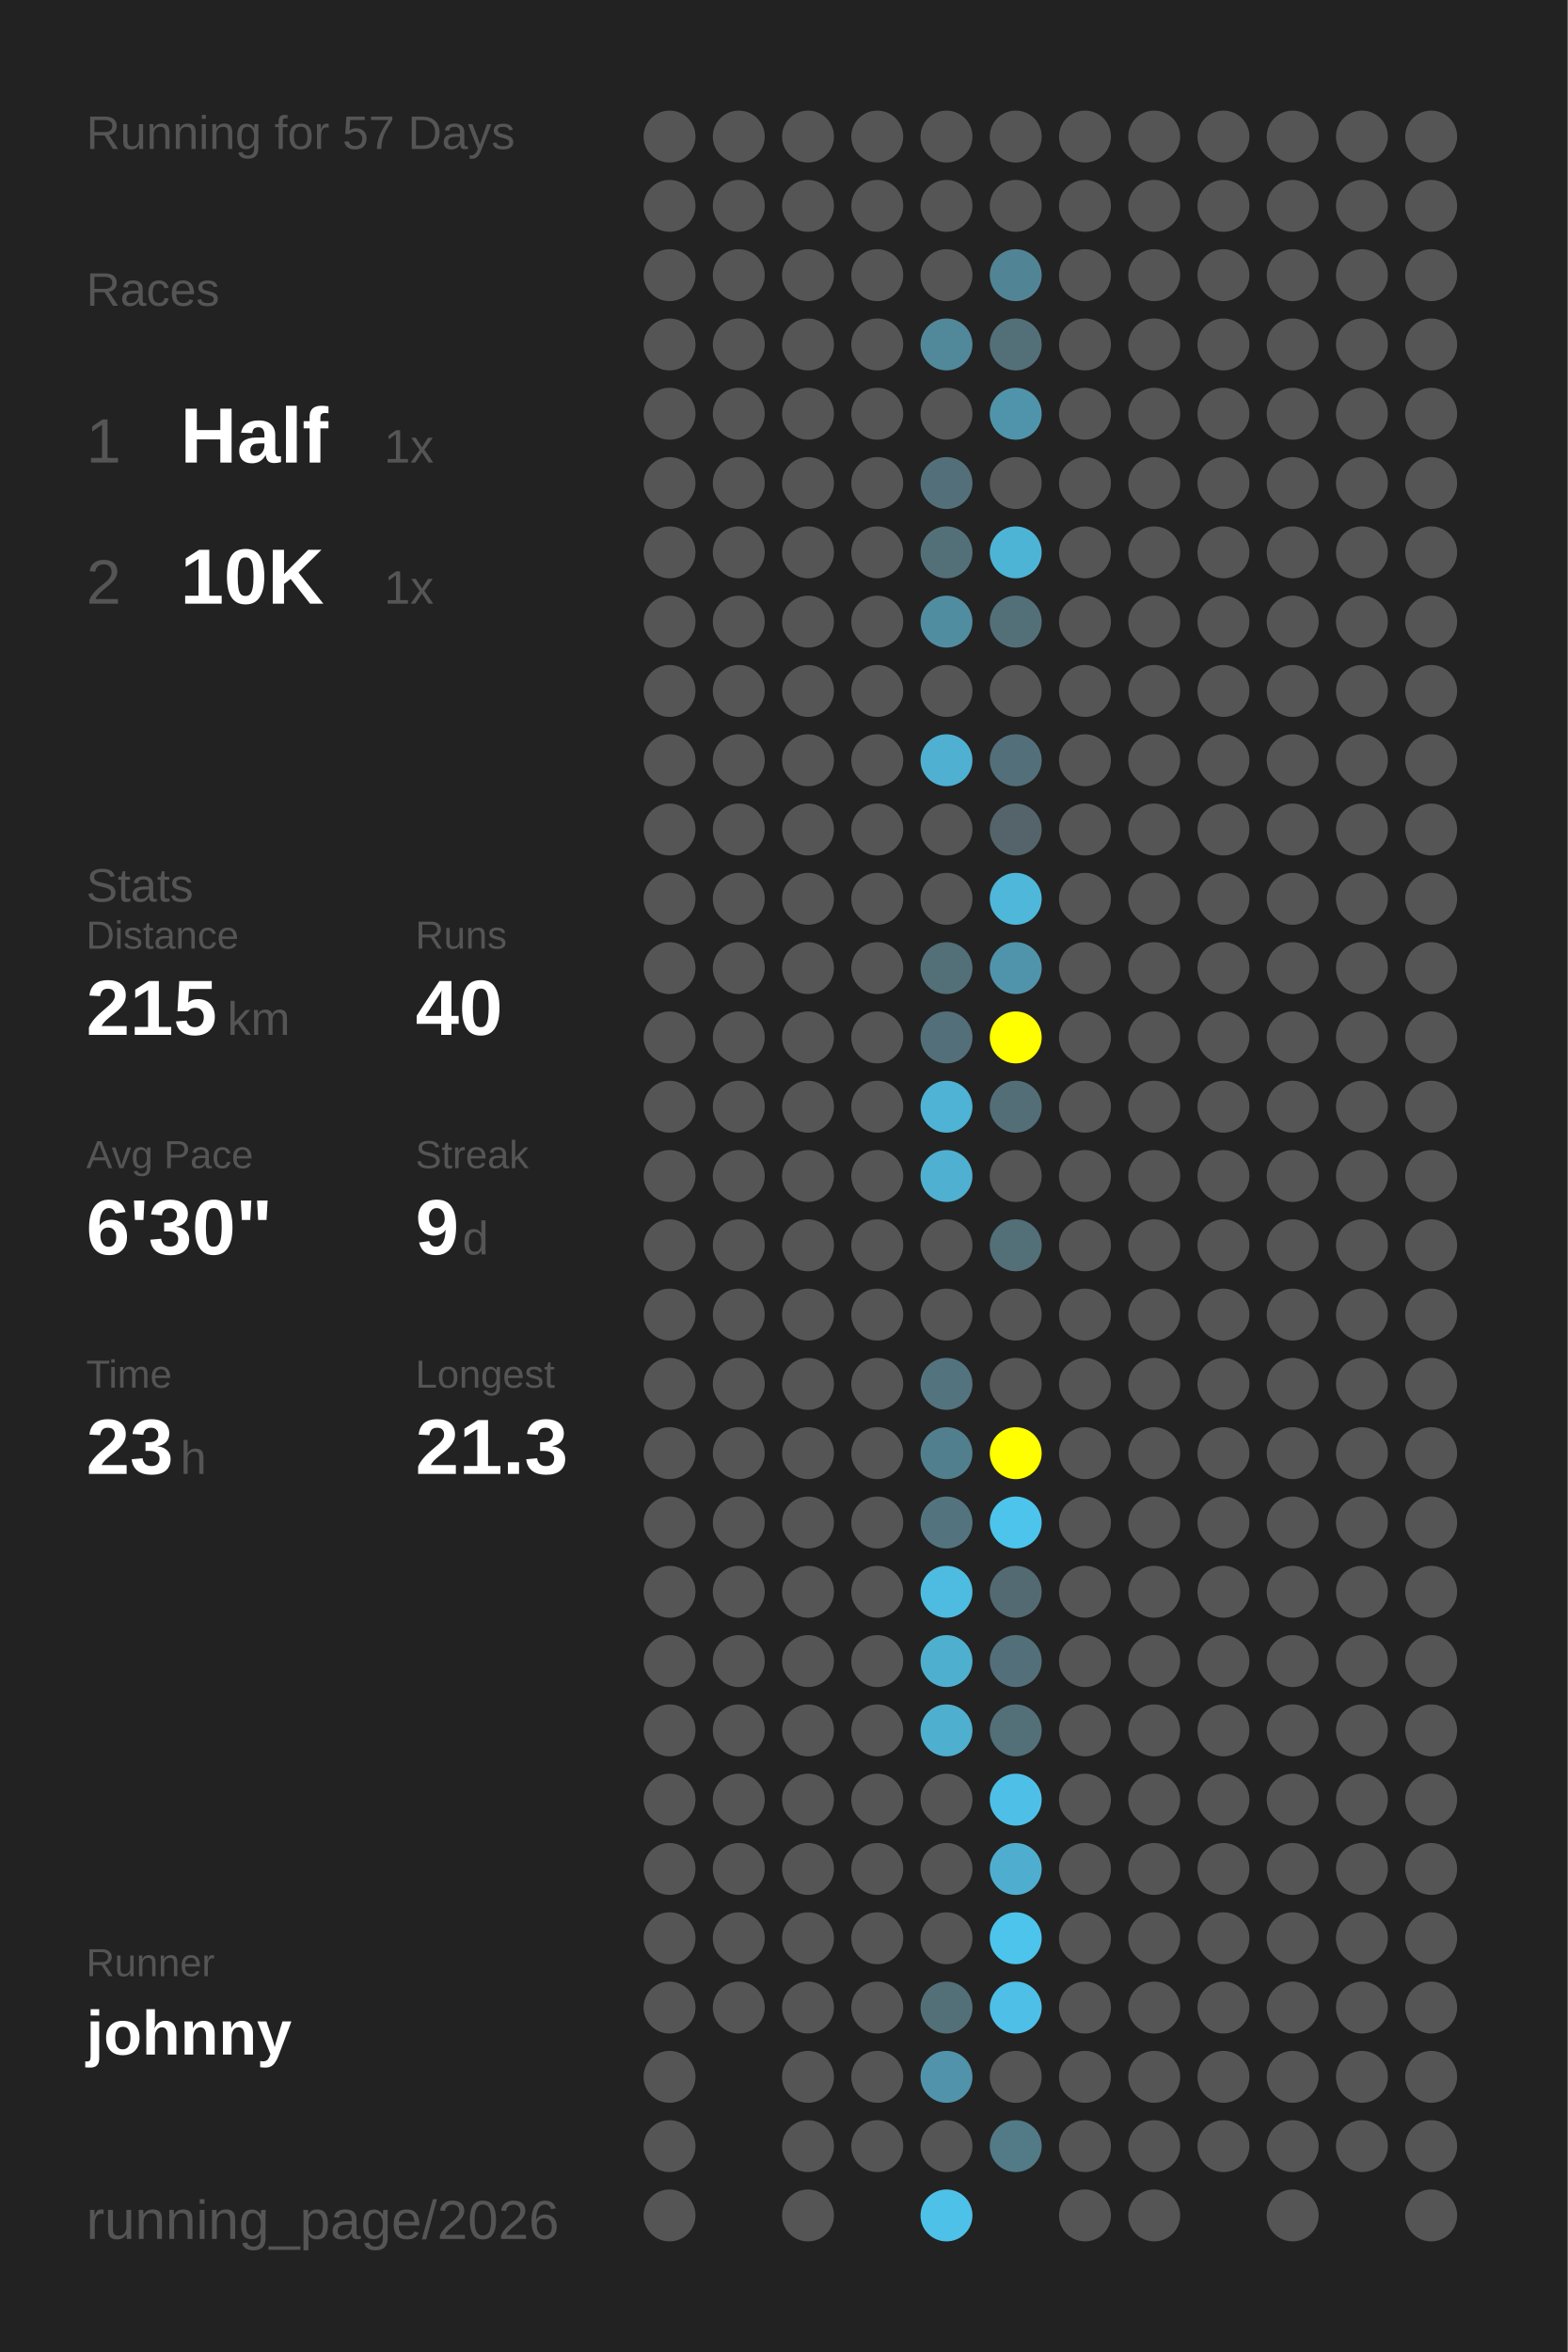
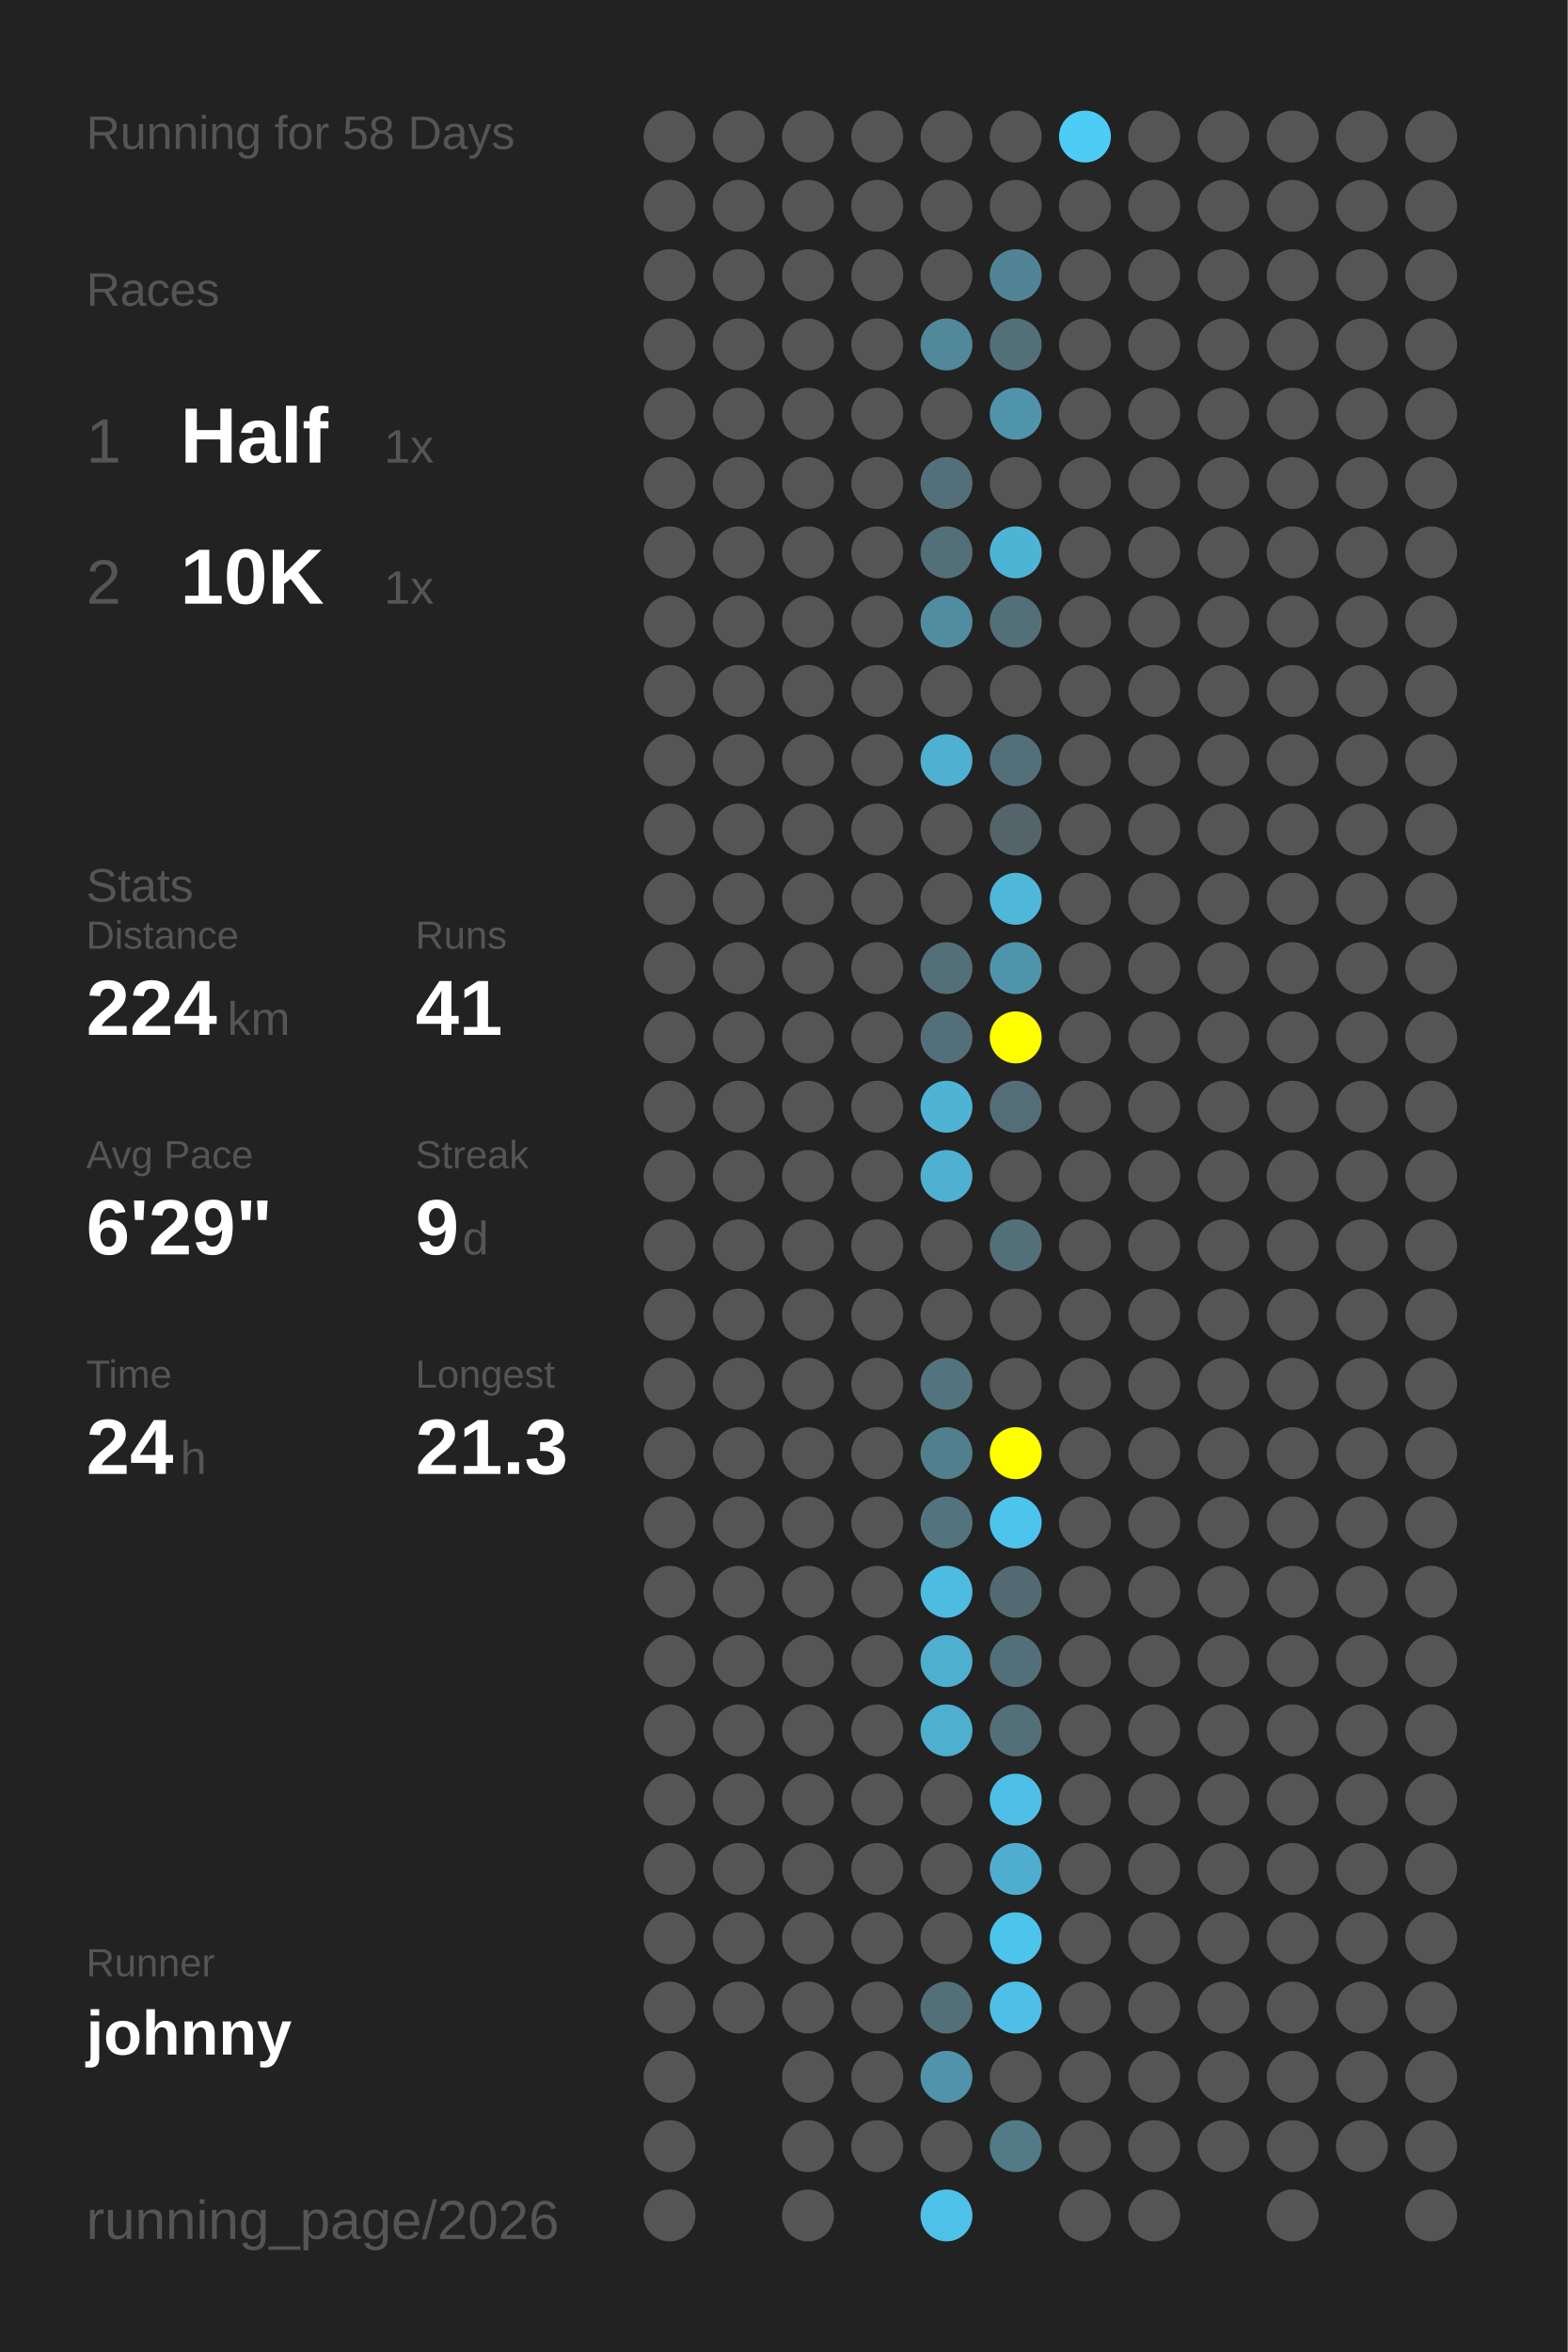
<svg xmlns="http://www.w3.org/2000/svg" baseProfile="full" height="300mm" version="1.1" viewBox="0,0,200,300" width="200mm">
  <defs />
  <rect fill="#222222" height="300" width="200" x="0" y="0" />
-   <text fill="#555555" style="font-size:6px; font-family:Arial;" x="11" y="19">Running for 57 Days</text>
+   <text fill="#555555" style="font-size:6px; font-family:Arial;" x="11" y="19">Running for 58 Days</text>
  <text fill="#555555" style="font-size:6px; font-family:Arial;" x="11" y="39">Races</text>
  <text fill="#555555" style="font-size:8px; font-family:Arial;" x="11" y="59">1</text>
  <text fill="#FFFFFF" style="font-size:10px; font-family:Arial; font-weight:bold;" x="23" y="59">Half</text>
  <text fill="#555555" style="font-size:6px; font-family:Arial;" x="49" y="59">1x</text>
  <text fill="#555555" style="font-size:8px; font-family:Arial;" x="11" y="77">2</text>
  <text fill="#FFFFFF" style="font-size:10px; font-family:Arial; font-weight:bold;" x="23" y="77">10K</text>
  <text fill="#555555" style="font-size:6px; font-family:Arial;" x="49" y="77">1x</text>
  <text fill="#555555" style="font-size:6px; font-family:Arial;" x="11" y="115">Stats</text>
  <text fill="#555555" style="font-size:5px; font-family:Arial;" x="11" y="121">Distance</text>
-   <text fill="#FFFFFF" style="font-size:10px; font-family:Arial; font-weight:bold;" x="11" y="132">215</text>
+   <text fill="#FFFFFF" style="font-size:10px; font-family:Arial; font-weight:bold;" x="11" y="132">224</text>
  <text fill="#555555" style="font-size:6px; font-family:Arial;" x="29" y="132">km</text>
  <text fill="#555555" style="font-size:5px; font-family:Arial;" x="53" y="121">Runs</text>
-   <text fill="#FFFFFF" style="font-size:10px; font-family:Arial; font-weight:bold;" x="53" y="132">40</text>
+   <text fill="#FFFFFF" style="font-size:10px; font-family:Arial; font-weight:bold;" x="53" y="132">41</text>
  <text fill="#555555" style="font-size:5px; font-family:Arial;" x="11" y="149">Avg Pace</text>
-   <text fill="#FFFFFF" style="font-size:10px; font-family:Arial; font-weight:bold;" x="11" y="160">6'30"</text>
+   <text fill="#FFFFFF" style="font-size:10px; font-family:Arial; font-weight:bold;" x="11" y="160">6'29"</text>
  <text fill="#555555" style="font-size:5px; font-family:Arial;" x="53" y="149">Streak</text>
  <text fill="#FFFFFF" style="font-size:10px; font-family:Arial; font-weight:bold;" x="53" y="160">9</text>
  <text fill="#555555" style="font-size:6px; font-family:Arial;" x="59" y="160">d</text>
  <text fill="#555555" style="font-size:5px; font-family:Arial;" x="11" y="177">Time</text>
-   <text fill="#FFFFFF" style="font-size:10px; font-family:Arial; font-weight:bold;" x="11" y="188">23</text>
+   <text fill="#FFFFFF" style="font-size:10px; font-family:Arial; font-weight:bold;" x="11" y="188">24</text>
  <text fill="#555555" style="font-size:6px; font-family:Arial;" x="23" y="188">h</text>
  <text fill="#555555" style="font-size:5px; font-family:Arial;" x="53" y="177">Longest</text>
  <text fill="#FFFFFF" style="font-size:10px; font-family:Arial; font-weight:bold;" x="53" y="188">21.3</text>
  <text fill="#555555" style="font-size:5px; font-family:Arial;" x="11" y="252.065">Runner</text>
  <text fill="#FFFFFF" style="font-size:8px; font-family:Arial; font-weight:bold;" x="11" y="262.065">johnny</text>
  <text fill="#555555" style="font-size:7px; font-family:Arial;" x="11" y="285.581">running_page/2026</text>
  <circle cx="85.417" cy="17.419" fill="#555555" r="3.312" />
  <circle cx="85.417" cy="26.258" fill="#555555" r="3.312" />
  <circle cx="85.417" cy="35.097" fill="#555555" r="3.312" />
  <circle cx="85.417" cy="43.935" fill="#555555" r="3.312" />
  <circle cx="85.417" cy="52.774" fill="#555555" r="3.312" />
  <circle cx="85.417" cy="61.613" fill="#555555" r="3.312" />
  <circle cx="85.417" cy="70.452" fill="#555555" r="3.312" />
  <circle cx="85.417" cy="79.29" fill="#555555" r="3.312" />
  <circle cx="85.417" cy="88.129" fill="#555555" r="3.312" />
  <circle cx="85.417" cy="96.968" fill="#555555" r="3.312" />
  <circle cx="85.417" cy="105.806" fill="#555555" r="3.312" />
  <circle cx="85.417" cy="114.645" fill="#555555" r="3.312" />
  <circle cx="85.417" cy="123.484" fill="#555555" r="3.312" />
  <circle cx="85.417" cy="132.323" fill="#555555" r="3.312" />
  <circle cx="85.417" cy="141.161" fill="#555555" r="3.312" />
  <circle cx="85.417" cy="150" fill="#555555" r="3.312" />
  <circle cx="85.417" cy="158.839" fill="#555555" r="3.312" />
  <circle cx="85.417" cy="167.677" fill="#555555" r="3.312" />
  <circle cx="85.417" cy="176.516" fill="#555555" r="3.312" />
  <circle cx="85.417" cy="185.355" fill="#555555" r="3.312" />
  <circle cx="85.417" cy="194.194" fill="#555555" r="3.312" />
  <circle cx="85.417" cy="203.032" fill="#555555" r="3.312" />
  <circle cx="85.417" cy="211.871" fill="#555555" r="3.312" />
  <circle cx="85.417" cy="220.71" fill="#555555" r="3.312" />
  <circle cx="85.417" cy="229.548" fill="#555555" r="3.312" />
  <circle cx="85.417" cy="238.387" fill="#555555" r="3.312" />
  <circle cx="85.417" cy="247.226" fill="#555555" r="3.312" />
  <circle cx="85.417" cy="256.065" fill="#555555" r="3.312" />
  <circle cx="85.417" cy="264.903" fill="#555555" r="3.312" />
  <circle cx="85.417" cy="273.742" fill="#555555" r="3.312" />
  <circle cx="85.417" cy="282.581" fill="#555555" r="3.312" />
  <circle cx="94.25" cy="17.419" fill="#555555" r="3.312" />
  <circle cx="94.25" cy="26.258" fill="#555555" r="3.312" />
  <circle cx="94.25" cy="35.097" fill="#555555" r="3.312" />
  <circle cx="94.25" cy="43.935" fill="#555555" r="3.312" />
  <circle cx="94.25" cy="52.774" fill="#555555" r="3.312" />
  <circle cx="94.25" cy="61.613" fill="#555555" r="3.312" />
  <circle cx="94.25" cy="70.452" fill="#555555" r="3.312" />
  <circle cx="94.25" cy="79.29" fill="#555555" r="3.312" />
  <circle cx="94.25" cy="88.129" fill="#555555" r="3.312" />
  <circle cx="94.25" cy="96.968" fill="#555555" r="3.312" />
  <circle cx="94.25" cy="105.806" fill="#555555" r="3.312" />
  <circle cx="94.25" cy="114.645" fill="#555555" r="3.312" />
  <circle cx="94.25" cy="123.484" fill="#555555" r="3.312" />
  <circle cx="94.25" cy="132.323" fill="#555555" r="3.312" />
  <circle cx="94.25" cy="141.161" fill="#555555" r="3.312" />
  <circle cx="94.25" cy="150" fill="#555555" r="3.312" />
  <circle cx="94.25" cy="158.839" fill="#555555" r="3.312" />
  <circle cx="94.25" cy="167.677" fill="#555555" r="3.312" />
  <circle cx="94.25" cy="176.516" fill="#555555" r="3.312" />
  <circle cx="94.25" cy="185.355" fill="#555555" r="3.312" />
  <circle cx="94.25" cy="194.194" fill="#555555" r="3.312" />
  <circle cx="94.25" cy="203.032" fill="#555555" r="3.312" />
  <circle cx="94.25" cy="211.871" fill="#555555" r="3.312" />
  <circle cx="94.25" cy="220.71" fill="#555555" r="3.312" />
  <circle cx="94.25" cy="229.548" fill="#555555" r="3.312" />
  <circle cx="94.25" cy="238.387" fill="#555555" r="3.312" />
  <circle cx="94.25" cy="247.226" fill="#555555" r="3.312" />
  <circle cx="94.25" cy="256.065" fill="#555555" r="3.312" />
  <circle cx="103.083" cy="17.419" fill="#555555" r="3.312" />
  <circle cx="103.083" cy="26.258" fill="#555555" r="3.312" />
  <circle cx="103.083" cy="35.097" fill="#555555" r="3.312" />
  <circle cx="103.083" cy="43.935" fill="#555555" r="3.312" />
  <circle cx="103.083" cy="52.774" fill="#555555" r="3.312" />
  <circle cx="103.083" cy="61.613" fill="#555555" r="3.312" />
  <circle cx="103.083" cy="70.452" fill="#555555" r="3.312" />
  <circle cx="103.083" cy="79.29" fill="#555555" r="3.312" />
  <circle cx="103.083" cy="88.129" fill="#555555" r="3.312" />
  <circle cx="103.083" cy="96.968" fill="#555555" r="3.312" />
  <circle cx="103.083" cy="105.806" fill="#555555" r="3.312" />
  <circle cx="103.083" cy="114.645" fill="#555555" r="3.312" />
  <circle cx="103.083" cy="123.484" fill="#555555" r="3.312" />
  <circle cx="103.083" cy="132.323" fill="#555555" r="3.312" />
  <circle cx="103.083" cy="141.161" fill="#555555" r="3.312" />
  <circle cx="103.083" cy="150" fill="#555555" r="3.312" />
  <circle cx="103.083" cy="158.839" fill="#555555" r="3.312" />
  <circle cx="103.083" cy="167.677" fill="#555555" r="3.312" />
  <circle cx="103.083" cy="176.516" fill="#555555" r="3.312" />
  <circle cx="103.083" cy="185.355" fill="#555555" r="3.312" />
  <circle cx="103.083" cy="194.194" fill="#555555" r="3.312" />
  <circle cx="103.083" cy="203.032" fill="#555555" r="3.312" />
  <circle cx="103.083" cy="211.871" fill="#555555" r="3.312" />
  <circle cx="103.083" cy="220.71" fill="#555555" r="3.312" />
  <circle cx="103.083" cy="229.548" fill="#555555" r="3.312" />
  <circle cx="103.083" cy="238.387" fill="#555555" r="3.312" />
  <circle cx="103.083" cy="247.226" fill="#555555" r="3.312" />
  <circle cx="103.083" cy="256.065" fill="#555555" r="3.312" />
  <circle cx="103.083" cy="264.903" fill="#555555" r="3.312" />
  <circle cx="103.083" cy="273.742" fill="#555555" r="3.312" />
  <circle cx="103.083" cy="282.581" fill="#555555" r="3.312" />
  <circle cx="111.917" cy="17.419" fill="#555555" r="3.312" />
  <circle cx="111.917" cy="26.258" fill="#555555" r="3.312" />
  <circle cx="111.917" cy="35.097" fill="#555555" r="3.312" />
  <circle cx="111.917" cy="43.935" fill="#555555" r="3.312" />
  <circle cx="111.917" cy="52.774" fill="#555555" r="3.312" />
  <circle cx="111.917" cy="61.613" fill="#555555" r="3.312" />
  <circle cx="111.917" cy="70.452" fill="#555555" r="3.312" />
  <circle cx="111.917" cy="79.29" fill="#555555" r="3.312" />
  <circle cx="111.917" cy="88.129" fill="#555555" r="3.312" />
  <circle cx="111.917" cy="96.968" fill="#555555" r="3.312" />
  <circle cx="111.917" cy="105.806" fill="#555555" r="3.312" />
  <circle cx="111.917" cy="114.645" fill="#555555" r="3.312" />
  <circle cx="111.917" cy="123.484" fill="#555555" r="3.312" />
  <circle cx="111.917" cy="132.323" fill="#555555" r="3.312" />
  <circle cx="111.917" cy="141.161" fill="#555555" r="3.312" />
  <circle cx="111.917" cy="150" fill="#555555" r="3.312" />
  <circle cx="111.917" cy="158.839" fill="#555555" r="3.312" />
  <circle cx="111.917" cy="167.677" fill="#555555" r="3.312" />
  <circle cx="111.917" cy="176.516" fill="#555555" r="3.312" />
  <circle cx="111.917" cy="185.355" fill="#555555" r="3.312" />
  <circle cx="111.917" cy="194.194" fill="#555555" r="3.312" />
  <circle cx="111.917" cy="203.032" fill="#555555" r="3.312" />
  <circle cx="111.917" cy="211.871" fill="#555555" r="3.312" />
  <circle cx="111.917" cy="220.71" fill="#555555" r="3.312" />
  <circle cx="111.917" cy="229.548" fill="#555555" r="3.312" />
  <circle cx="111.917" cy="238.387" fill="#555555" r="3.312" />
  <circle cx="111.917" cy="247.226" fill="#555555" r="3.312" />
  <circle cx="111.917" cy="256.065" fill="#555555" r="3.312" />
  <circle cx="111.917" cy="264.903" fill="#555555" r="3.312" />
  <circle cx="111.917" cy="273.742" fill="#555555" r="3.312" />
  <circle cx="120.75" cy="17.419" fill="#555555" r="3.312" />
  <circle cx="120.75" cy="26.258" fill="#555555" r="3.312" />
  <circle cx="120.75" cy="35.097" fill="#555555" r="3.312" />
  <circle cx="120.75" cy="43.935" fill="#51889a" r="3.312" />
  <circle cx="120.75" cy="52.774" fill="#555555" r="3.312" />
  <circle cx="120.75" cy="61.613" fill="#53707a" r="3.312" />
  <circle cx="120.75" cy="70.452" fill="#537079" r="3.312" />
  <circle cx="120.75" cy="79.29" fill="#518da1" r="3.312" />
  <circle cx="120.75" cy="88.129" fill="#555555" r="3.312" />
  <circle cx="120.75" cy="96.968" fill="#4fb0d2" r="3.312" />
  <circle cx="120.75" cy="105.806" fill="#555555" r="3.312" />
  <circle cx="120.75" cy="114.645" fill="#555555" r="3.312" />
  <circle cx="120.75" cy="123.484" fill="#536f78" r="3.312" />
  <circle cx="120.75" cy="132.323" fill="#536f79" r="3.312" />
  <circle cx="120.75" cy="141.161" fill="#4eb3d5" r="3.312" />
  <circle cx="120.75" cy="150" fill="#4fb0d1" r="3.312" />
  <circle cx="120.75" cy="158.839" fill="#555555" r="3.312" />
  <circle cx="120.75" cy="167.677" fill="#555555" r="3.312" />
  <circle cx="120.75" cy="176.516" fill="#53737e" r="3.312" />
  <circle cx="120.75" cy="185.355" fill="#527f8e" r="3.312" />
  <circle cx="120.75" cy="194.194" fill="#53747f" r="3.312" />
  <circle cx="120.75" cy="203.032" fill="#4ebbe0" r="3.312" />
  <circle cx="120.75" cy="211.871" fill="#4fafcf" r="3.312" />
  <circle cx="120.75" cy="220.71" fill="#4fafcf" r="3.312" />
  <circle cx="120.75" cy="229.548" fill="#555555" r="3.312" />
  <circle cx="120.75" cy="238.387" fill="#555555" r="3.312" />
  <circle cx="120.75" cy="247.226" fill="#555555" r="3.312" />
  <circle cx="120.75" cy="256.065" fill="#537079" r="3.312" />
  <circle cx="120.75" cy="264.903" fill="#5093aa" r="3.312" />
  <circle cx="120.75" cy="273.742" fill="#555555" r="3.312" />
  <circle cx="120.75" cy="282.581" fill="#4ec1e8" r="3.312" />
  <circle cx="129.583" cy="17.419" fill="#555555" r="3.312" />
  <circle cx="129.583" cy="26.258" fill="#555555" r="3.312" />
  <circle cx="129.583" cy="35.097" fill="#518596" r="3.312" />
  <circle cx="129.583" cy="43.935" fill="#537079" r="3.312" />
  <circle cx="129.583" cy="52.774" fill="#5094ab" r="3.312" />
  <circle cx="129.583" cy="61.613" fill="#555555" r="3.312" />
  <circle cx="129.583" cy="70.452" fill="#4eb4d6" r="3.312" />
  <circle cx="129.583" cy="79.29" fill="#537079" r="3.312" />
  <circle cx="129.583" cy="88.129" fill="#555555" r="3.312" />
  <circle cx="129.583" cy="96.968" fill="#53707a" r="3.312" />
  <circle cx="129.583" cy="105.806" fill="#54646a" r="3.312" />
  <circle cx="129.583" cy="114.645" fill="#4eb7da" r="3.312" />
  <circle cx="129.583" cy="123.484" fill="#5094ab" r="3.312" />
  <circle cx="129.583" cy="132.323" fill="#FFFF00" r="3.312" />
  <circle cx="129.583" cy="141.161" fill="#536e77" r="3.312" />
  <circle cx="129.583" cy="150" fill="#555555" r="3.312" />
  <circle cx="129.583" cy="158.839" fill="#536f78" r="3.312" />
  <circle cx="129.583" cy="167.677" fill="#555555" r="3.312" />
  <circle cx="129.583" cy="176.516" fill="#555555" r="3.312" />
  <circle cx="129.583" cy="185.355" fill="#FFFF00" r="3.312" />
  <circle cx="129.583" cy="194.194" fill="#4dc4ec" r="3.312" />
  <circle cx="129.583" cy="203.032" fill="#536a72" r="3.312" />
  <circle cx="129.583" cy="211.871" fill="#536f79" r="3.312" />
  <circle cx="129.583" cy="220.71" fill="#536f78" r="3.312" />
  <circle cx="129.583" cy="229.548" fill="#4ec0e7" r="3.312" />
  <circle cx="129.583" cy="238.387" fill="#4faecf" r="3.312" />
  <circle cx="129.583" cy="247.226" fill="#4dc4ec" r="3.312" />
  <circle cx="129.583" cy="256.065" fill="#4ebfe6" r="3.312" />
  <circle cx="129.583" cy="264.903" fill="#555555" r="3.312" />
  <circle cx="129.583" cy="273.742" fill="#527a87" r="3.312" />
-   <circle cx="138.417" cy="17.419" fill="#555555" r="3.312" />
+   <circle cx="138.417" cy="17.419" fill="#4dccf6" r="3.312" />
  <circle cx="138.417" cy="26.258" fill="#555555" r="3.312" />
  <circle cx="138.417" cy="35.097" fill="#555555" r="3.312" />
  <circle cx="138.417" cy="43.935" fill="#555555" r="3.312" />
  <circle cx="138.417" cy="52.774" fill="#555555" r="3.312" />
  <circle cx="138.417" cy="61.613" fill="#555555" r="3.312" />
  <circle cx="138.417" cy="70.452" fill="#555555" r="3.312" />
  <circle cx="138.417" cy="79.29" fill="#555555" r="3.312" />
  <circle cx="138.417" cy="88.129" fill="#555555" r="3.312" />
  <circle cx="138.417" cy="96.968" fill="#555555" r="3.312" />
  <circle cx="138.417" cy="105.806" fill="#555555" r="3.312" />
  <circle cx="138.417" cy="114.645" fill="#555555" r="3.312" />
  <circle cx="138.417" cy="123.484" fill="#555555" r="3.312" />
  <circle cx="138.417" cy="132.323" fill="#555555" r="3.312" />
  <circle cx="138.417" cy="141.161" fill="#555555" r="3.312" />
  <circle cx="138.417" cy="150" fill="#555555" r="3.312" />
  <circle cx="138.417" cy="158.839" fill="#555555" r="3.312" />
  <circle cx="138.417" cy="167.677" fill="#555555" r="3.312" />
  <circle cx="138.417" cy="176.516" fill="#555555" r="3.312" />
  <circle cx="138.417" cy="185.355" fill="#555555" r="3.312" />
  <circle cx="138.417" cy="194.194" fill="#555555" r="3.312" />
  <circle cx="138.417" cy="203.032" fill="#555555" r="3.312" />
  <circle cx="138.417" cy="211.871" fill="#555555" r="3.312" />
  <circle cx="138.417" cy="220.71" fill="#555555" r="3.312" />
  <circle cx="138.417" cy="229.548" fill="#555555" r="3.312" />
  <circle cx="138.417" cy="238.387" fill="#555555" r="3.312" />
  <circle cx="138.417" cy="247.226" fill="#555555" r="3.312" />
  <circle cx="138.417" cy="256.065" fill="#555555" r="3.312" />
  <circle cx="138.417" cy="264.903" fill="#555555" r="3.312" />
  <circle cx="138.417" cy="273.742" fill="#555555" r="3.312" />
  <circle cx="138.417" cy="282.581" fill="#555555" r="3.312" />
  <circle cx="147.25" cy="17.419" fill="#555555" r="3.312" />
  <circle cx="147.25" cy="26.258" fill="#555555" r="3.312" />
  <circle cx="147.25" cy="35.097" fill="#555555" r="3.312" />
  <circle cx="147.25" cy="43.935" fill="#555555" r="3.312" />
  <circle cx="147.25" cy="52.774" fill="#555555" r="3.312" />
  <circle cx="147.25" cy="61.613" fill="#555555" r="3.312" />
  <circle cx="147.25" cy="70.452" fill="#555555" r="3.312" />
  <circle cx="147.25" cy="79.29" fill="#555555" r="3.312" />
  <circle cx="147.25" cy="88.129" fill="#555555" r="3.312" />
  <circle cx="147.25" cy="96.968" fill="#555555" r="3.312" />
  <circle cx="147.25" cy="105.806" fill="#555555" r="3.312" />
  <circle cx="147.25" cy="114.645" fill="#555555" r="3.312" />
  <circle cx="147.25" cy="123.484" fill="#555555" r="3.312" />
  <circle cx="147.25" cy="132.323" fill="#555555" r="3.312" />
  <circle cx="147.25" cy="141.161" fill="#555555" r="3.312" />
  <circle cx="147.25" cy="150" fill="#555555" r="3.312" />
  <circle cx="147.25" cy="158.839" fill="#555555" r="3.312" />
  <circle cx="147.25" cy="167.677" fill="#555555" r="3.312" />
  <circle cx="147.25" cy="176.516" fill="#555555" r="3.312" />
  <circle cx="147.25" cy="185.355" fill="#555555" r="3.312" />
  <circle cx="147.25" cy="194.194" fill="#555555" r="3.312" />
  <circle cx="147.25" cy="203.032" fill="#555555" r="3.312" />
  <circle cx="147.25" cy="211.871" fill="#555555" r="3.312" />
  <circle cx="147.25" cy="220.71" fill="#555555" r="3.312" />
  <circle cx="147.25" cy="229.548" fill="#555555" r="3.312" />
  <circle cx="147.25" cy="238.387" fill="#555555" r="3.312" />
  <circle cx="147.25" cy="247.226" fill="#555555" r="3.312" />
  <circle cx="147.25" cy="256.065" fill="#555555" r="3.312" />
  <circle cx="147.25" cy="264.903" fill="#555555" r="3.312" />
  <circle cx="147.25" cy="273.742" fill="#555555" r="3.312" />
  <circle cx="147.25" cy="282.581" fill="#555555" r="3.312" />
  <circle cx="156.083" cy="17.419" fill="#555555" r="3.312" />
  <circle cx="156.083" cy="26.258" fill="#555555" r="3.312" />
  <circle cx="156.083" cy="35.097" fill="#555555" r="3.312" />
  <circle cx="156.083" cy="43.935" fill="#555555" r="3.312" />
  <circle cx="156.083" cy="52.774" fill="#555555" r="3.312" />
  <circle cx="156.083" cy="61.613" fill="#555555" r="3.312" />
  <circle cx="156.083" cy="70.452" fill="#555555" r="3.312" />
  <circle cx="156.083" cy="79.29" fill="#555555" r="3.312" />
  <circle cx="156.083" cy="88.129" fill="#555555" r="3.312" />
  <circle cx="156.083" cy="96.968" fill="#555555" r="3.312" />
  <circle cx="156.083" cy="105.806" fill="#555555" r="3.312" />
  <circle cx="156.083" cy="114.645" fill="#555555" r="3.312" />
  <circle cx="156.083" cy="123.484" fill="#555555" r="3.312" />
  <circle cx="156.083" cy="132.323" fill="#555555" r="3.312" />
  <circle cx="156.083" cy="141.161" fill="#555555" r="3.312" />
  <circle cx="156.083" cy="150" fill="#555555" r="3.312" />
  <circle cx="156.083" cy="158.839" fill="#555555" r="3.312" />
  <circle cx="156.083" cy="167.677" fill="#555555" r="3.312" />
  <circle cx="156.083" cy="176.516" fill="#555555" r="3.312" />
  <circle cx="156.083" cy="185.355" fill="#555555" r="3.312" />
  <circle cx="156.083" cy="194.194" fill="#555555" r="3.312" />
  <circle cx="156.083" cy="203.032" fill="#555555" r="3.312" />
  <circle cx="156.083" cy="211.871" fill="#555555" r="3.312" />
  <circle cx="156.083" cy="220.71" fill="#555555" r="3.312" />
  <circle cx="156.083" cy="229.548" fill="#555555" r="3.312" />
  <circle cx="156.083" cy="238.387" fill="#555555" r="3.312" />
  <circle cx="156.083" cy="247.226" fill="#555555" r="3.312" />
  <circle cx="156.083" cy="256.065" fill="#555555" r="3.312" />
  <circle cx="156.083" cy="264.903" fill="#555555" r="3.312" />
  <circle cx="156.083" cy="273.742" fill="#555555" r="3.312" />
  <circle cx="164.917" cy="17.419" fill="#555555" r="3.312" />
  <circle cx="164.917" cy="26.258" fill="#555555" r="3.312" />
  <circle cx="164.917" cy="35.097" fill="#555555" r="3.312" />
  <circle cx="164.917" cy="43.935" fill="#555555" r="3.312" />
  <circle cx="164.917" cy="52.774" fill="#555555" r="3.312" />
  <circle cx="164.917" cy="61.613" fill="#555555" r="3.312" />
  <circle cx="164.917" cy="70.452" fill="#555555" r="3.312" />
  <circle cx="164.917" cy="79.29" fill="#555555" r="3.312" />
  <circle cx="164.917" cy="88.129" fill="#555555" r="3.312" />
  <circle cx="164.917" cy="96.968" fill="#555555" r="3.312" />
  <circle cx="164.917" cy="105.806" fill="#555555" r="3.312" />
  <circle cx="164.917" cy="114.645" fill="#555555" r="3.312" />
  <circle cx="164.917" cy="123.484" fill="#555555" r="3.312" />
  <circle cx="164.917" cy="132.323" fill="#555555" r="3.312" />
  <circle cx="164.917" cy="141.161" fill="#555555" r="3.312" />
  <circle cx="164.917" cy="150" fill="#555555" r="3.312" />
  <circle cx="164.917" cy="158.839" fill="#555555" r="3.312" />
  <circle cx="164.917" cy="167.677" fill="#555555" r="3.312" />
  <circle cx="164.917" cy="176.516" fill="#555555" r="3.312" />
  <circle cx="164.917" cy="185.355" fill="#555555" r="3.312" />
  <circle cx="164.917" cy="194.194" fill="#555555" r="3.312" />
  <circle cx="164.917" cy="203.032" fill="#555555" r="3.312" />
  <circle cx="164.917" cy="211.871" fill="#555555" r="3.312" />
  <circle cx="164.917" cy="220.71" fill="#555555" r="3.312" />
  <circle cx="164.917" cy="229.548" fill="#555555" r="3.312" />
  <circle cx="164.917" cy="238.387" fill="#555555" r="3.312" />
  <circle cx="164.917" cy="247.226" fill="#555555" r="3.312" />
  <circle cx="164.917" cy="256.065" fill="#555555" r="3.312" />
  <circle cx="164.917" cy="264.903" fill="#555555" r="3.312" />
  <circle cx="164.917" cy="273.742" fill="#555555" r="3.312" />
  <circle cx="164.917" cy="282.581" fill="#555555" r="3.312" />
  <circle cx="173.75" cy="17.419" fill="#555555" r="3.312" />
  <circle cx="173.75" cy="26.258" fill="#555555" r="3.312" />
  <circle cx="173.75" cy="35.097" fill="#555555" r="3.312" />
  <circle cx="173.75" cy="43.935" fill="#555555" r="3.312" />
  <circle cx="173.75" cy="52.774" fill="#555555" r="3.312" />
  <circle cx="173.75" cy="61.613" fill="#555555" r="3.312" />
  <circle cx="173.75" cy="70.452" fill="#555555" r="3.312" />
  <circle cx="173.75" cy="79.29" fill="#555555" r="3.312" />
  <circle cx="173.75" cy="88.129" fill="#555555" r="3.312" />
  <circle cx="173.75" cy="96.968" fill="#555555" r="3.312" />
  <circle cx="173.75" cy="105.806" fill="#555555" r="3.312" />
  <circle cx="173.75" cy="114.645" fill="#555555" r="3.312" />
  <circle cx="173.75" cy="123.484" fill="#555555" r="3.312" />
  <circle cx="173.75" cy="132.323" fill="#555555" r="3.312" />
  <circle cx="173.75" cy="141.161" fill="#555555" r="3.312" />
  <circle cx="173.75" cy="150" fill="#555555" r="3.312" />
  <circle cx="173.75" cy="158.839" fill="#555555" r="3.312" />
  <circle cx="173.75" cy="167.677" fill="#555555" r="3.312" />
  <circle cx="173.75" cy="176.516" fill="#555555" r="3.312" />
  <circle cx="173.75" cy="185.355" fill="#555555" r="3.312" />
  <circle cx="173.75" cy="194.194" fill="#555555" r="3.312" />
  <circle cx="173.75" cy="203.032" fill="#555555" r="3.312" />
  <circle cx="173.75" cy="211.871" fill="#555555" r="3.312" />
  <circle cx="173.75" cy="220.71" fill="#555555" r="3.312" />
  <circle cx="173.75" cy="229.548" fill="#555555" r="3.312" />
  <circle cx="173.75" cy="238.387" fill="#555555" r="3.312" />
  <circle cx="173.75" cy="247.226" fill="#555555" r="3.312" />
  <circle cx="173.75" cy="256.065" fill="#555555" r="3.312" />
  <circle cx="173.75" cy="264.903" fill="#555555" r="3.312" />
  <circle cx="173.75" cy="273.742" fill="#555555" r="3.312" />
  <circle cx="182.583" cy="17.419" fill="#555555" r="3.312" />
  <circle cx="182.583" cy="26.258" fill="#555555" r="3.312" />
  <circle cx="182.583" cy="35.097" fill="#555555" r="3.312" />
  <circle cx="182.583" cy="43.935" fill="#555555" r="3.312" />
  <circle cx="182.583" cy="52.774" fill="#555555" r="3.312" />
  <circle cx="182.583" cy="61.613" fill="#555555" r="3.312" />
  <circle cx="182.583" cy="70.452" fill="#555555" r="3.312" />
  <circle cx="182.583" cy="79.29" fill="#555555" r="3.312" />
  <circle cx="182.583" cy="88.129" fill="#555555" r="3.312" />
  <circle cx="182.583" cy="96.968" fill="#555555" r="3.312" />
  <circle cx="182.583" cy="105.806" fill="#555555" r="3.312" />
  <circle cx="182.583" cy="114.645" fill="#555555" r="3.312" />
  <circle cx="182.583" cy="123.484" fill="#555555" r="3.312" />
  <circle cx="182.583" cy="132.323" fill="#555555" r="3.312" />
  <circle cx="182.583" cy="141.161" fill="#555555" r="3.312" />
  <circle cx="182.583" cy="150" fill="#555555" r="3.312" />
  <circle cx="182.583" cy="158.839" fill="#555555" r="3.312" />
  <circle cx="182.583" cy="167.677" fill="#555555" r="3.312" />
  <circle cx="182.583" cy="176.516" fill="#555555" r="3.312" />
  <circle cx="182.583" cy="185.355" fill="#555555" r="3.312" />
  <circle cx="182.583" cy="194.194" fill="#555555" r="3.312" />
  <circle cx="182.583" cy="203.032" fill="#555555" r="3.312" />
  <circle cx="182.583" cy="211.871" fill="#555555" r="3.312" />
  <circle cx="182.583" cy="220.71" fill="#555555" r="3.312" />
  <circle cx="182.583" cy="229.548" fill="#555555" r="3.312" />
  <circle cx="182.583" cy="238.387" fill="#555555" r="3.312" />
  <circle cx="182.583" cy="247.226" fill="#555555" r="3.312" />
  <circle cx="182.583" cy="256.065" fill="#555555" r="3.312" />
  <circle cx="182.583" cy="264.903" fill="#555555" r="3.312" />
  <circle cx="182.583" cy="273.742" fill="#555555" r="3.312" />
  <circle cx="182.583" cy="282.581" fill="#555555" r="3.312" />
</svg>
